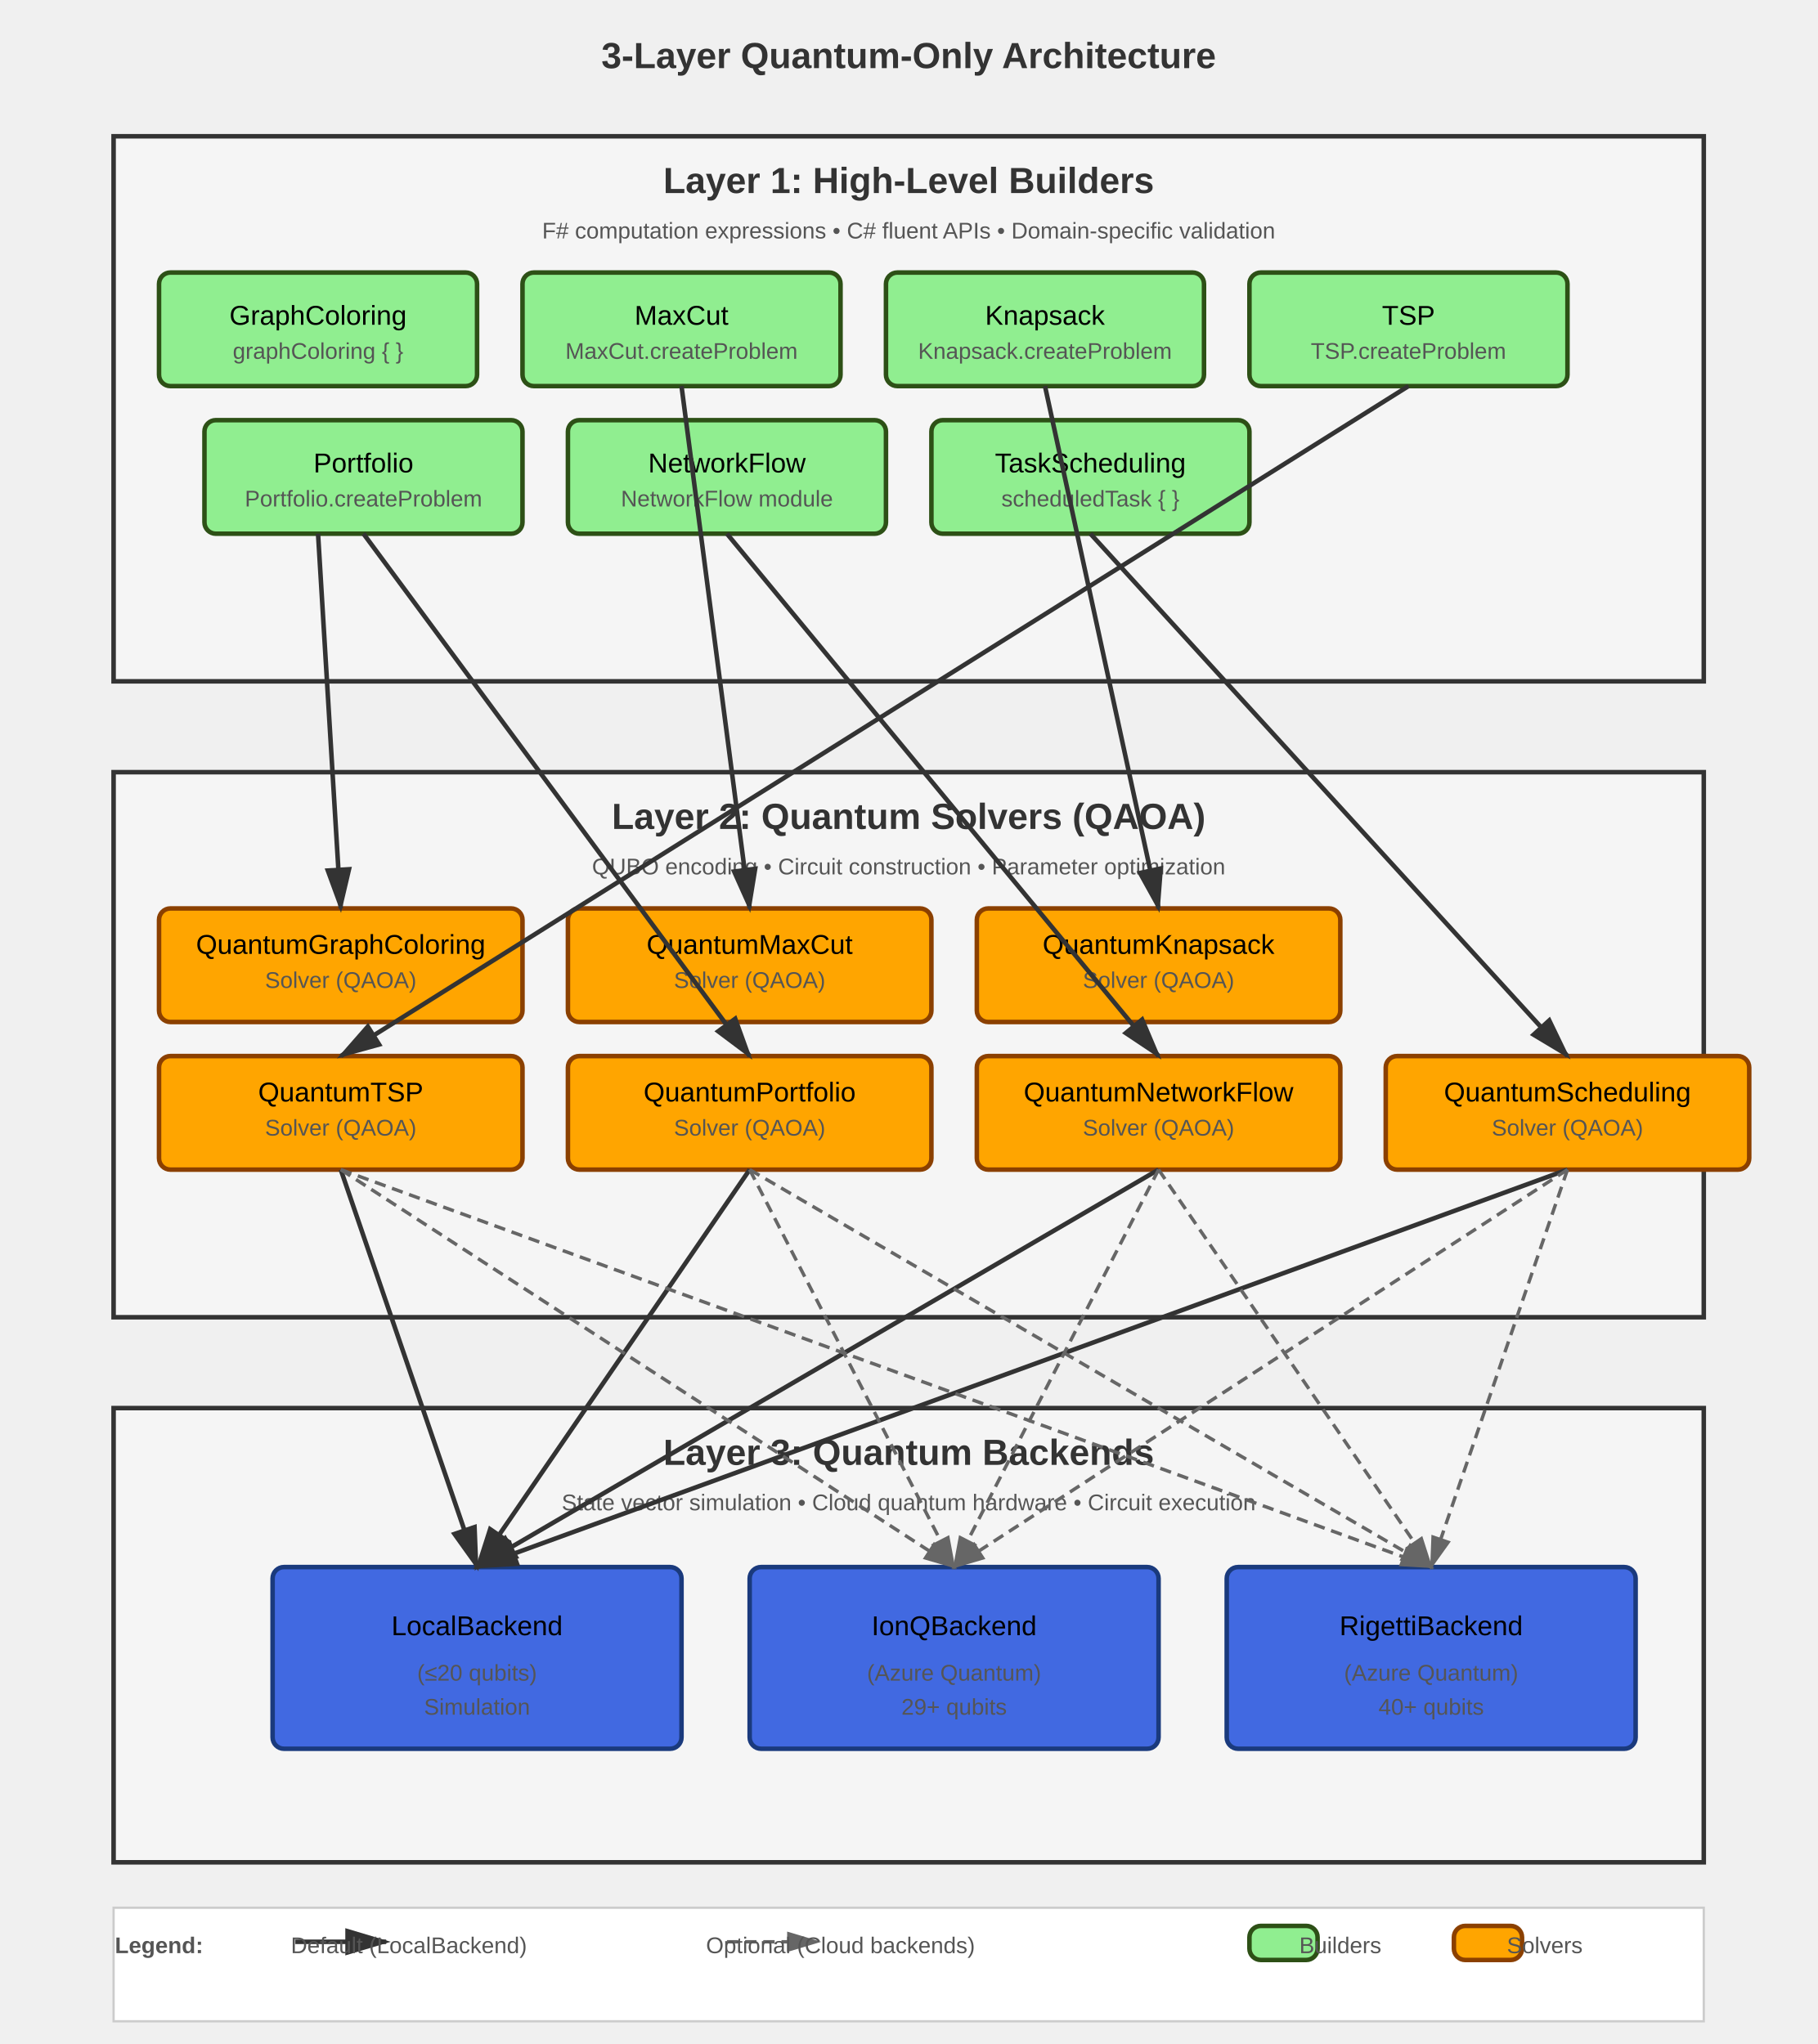
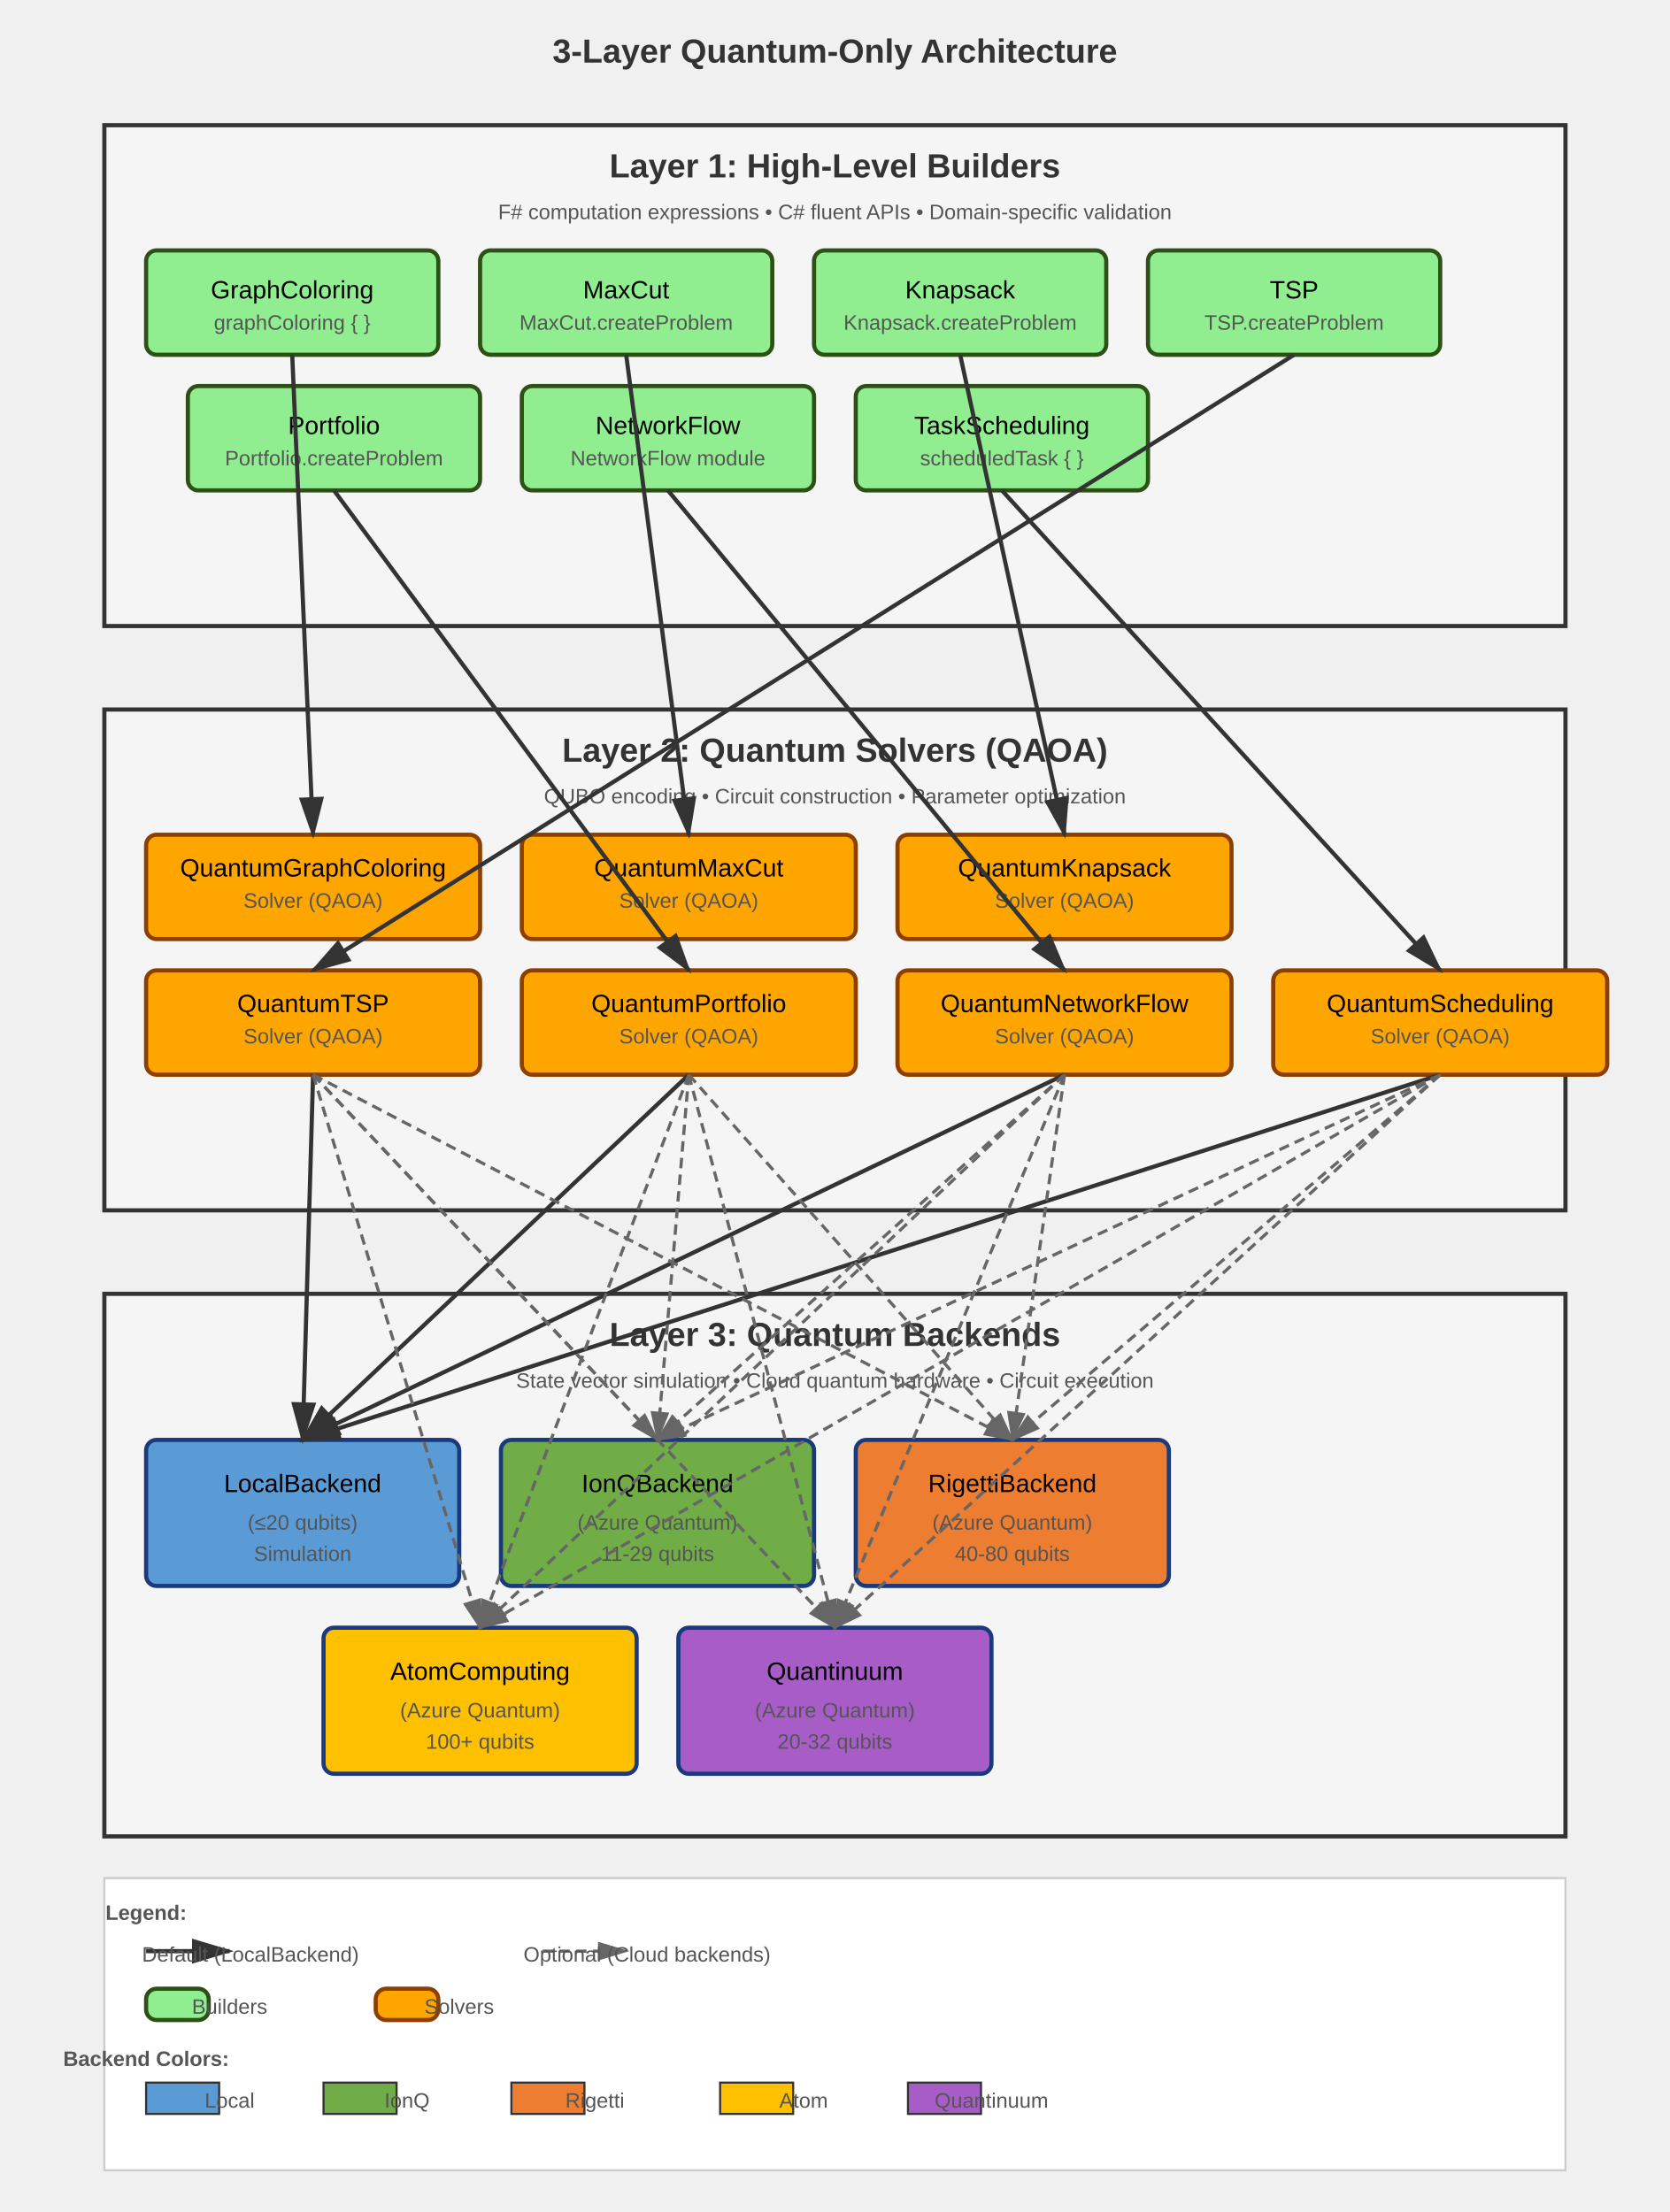
- <svg xmlns="http://www.w3.org/2000/svg" width="800" height="900">
+ <svg xmlns="http://www.w3.org/2000/svg" width="800" height="1060">
  <defs>
    <style>
      .layer-box { fill: #f5f5f5; stroke: #333; stroke-width: 2; }
      .builder-box { fill: #90EE90; stroke: #2d5016; stroke-width: 2; rx: 5; }
      .solver-box { fill: #FFA500; stroke: #8B4000; stroke-width: 2; rx: 5; }
      .backend-box { fill: #4169E1; stroke: #1a3a7d; stroke-width: 2; rx: 5; }
      .text-title { font-family: Arial, sans-serif; font-size: 16px; font-weight: bold; fill: #333; }
      .text-label { font-family: Arial, sans-serif; font-size: 12px; fill: #000; text-anchor: middle; }
      .text-small { font-family: Arial, sans-serif; font-size: 10px; fill: #555; text-anchor: middle; }
      .arrow { stroke: #333; stroke-width: 2; fill: none; marker-end: url(#arrowhead); }
      .arrow-dotted { stroke: #666; stroke-width: 1.5; stroke-dasharray: 5,3; fill: none; marker-end: url(#arrowhead-light); }
    </style>
    <marker id="arrowhead" markerWidth="10" markerHeight="10" refX="9" refY="3" orient="auto">
      <polygon points="0 0, 10 3, 0 6" fill="#333" />
    </marker>
    <marker id="arrowhead-light" markerWidth="10" markerHeight="10" refX="9" refY="3" orient="auto">
      <polygon points="0 0, 10 3, 0 6" fill="#666" />
    </marker>
  </defs>
  <text x="400" y="30" class="text-title" text-anchor="middle" font-size="20">3-Layer Quantum-Only Architecture</text>
  <rect x="50" y="60" width="700" height="240" class="layer-box" />
  <text x="400" y="85" class="text-title" text-anchor="middle">Layer 1: High-Level Builders</text>
  <text x="400" y="105" class="text-small" text-anchor="middle">F# computation expressions • C# fluent APIs • Domain-specific validation</text>
  <rect x="70" y="120" width="140" height="50" class="builder-box" />
  <text x="140" y="143" class="text-label">GraphColoring</text>
  <text x="140" y="158" class="text-small">graphColoring { }</text>
  <rect x="230" y="120" width="140" height="50" class="builder-box" />
  <text x="300" y="143" class="text-label">MaxCut</text>
  <text x="300" y="158" class="text-small">MaxCut.createProblem</text>
  <rect x="390" y="120" width="140" height="50" class="builder-box" />
  <text x="460" y="143" class="text-label">Knapsack</text>
  <text x="460" y="158" class="text-small">Knapsack.createProblem</text>
  <rect x="550" y="120" width="140" height="50" class="builder-box" />
  <text x="620" y="143" class="text-label">TSP</text>
  <text x="620" y="158" class="text-small">TSP.createProblem</text>
  <rect x="90" y="185" width="140" height="50" class="builder-box" />
  <text x="160" y="208" class="text-label">Portfolio</text>
  <text x="160" y="223" class="text-small">Portfolio.createProblem</text>
  <rect x="250" y="185" width="140" height="50" class="builder-box" />
  <text x="320" y="208" class="text-label">NetworkFlow</text>
  <text x="320" y="223" class="text-small">NetworkFlow module</text>
  <rect x="410" y="185" width="140" height="50" class="builder-box" />
  <text x="480" y="208" class="text-label">TaskScheduling</text>
  <text x="480" y="223" class="text-small">scheduledTask { }</text>
  <rect x="50" y="340" width="700" height="240" class="layer-box" />
  <text x="400" y="365" class="text-title" text-anchor="middle">Layer 2: Quantum Solvers (QAOA)</text>
  <text x="400" y="385" class="text-small" text-anchor="middle">QUBO encoding • Circuit construction • Parameter optimization</text>
  <rect x="70" y="400" width="160" height="50" class="solver-box" />
  <text x="150" y="420" class="text-label">QuantumGraphColoring</text>
  <text x="150" y="435" class="text-small">Solver (QAOA)</text>
  <rect x="250" y="400" width="160" height="50" class="solver-box" />
  <text x="330" y="420" class="text-label">QuantumMaxCut</text>
  <text x="330" y="435" class="text-small">Solver (QAOA)</text>
  <rect x="430" y="400" width="160" height="50" class="solver-box" />
  <text x="510" y="420" class="text-label">QuantumKnapsack</text>
  <text x="510" y="435" class="text-small">Solver (QAOA)</text>
  <rect x="70" y="465" width="160" height="50" class="solver-box" />
  <text x="150" y="485" class="text-label">QuantumTSP</text>
  <text x="150" y="500" class="text-small">Solver (QAOA)</text>
  <rect x="250" y="465" width="160" height="50" class="solver-box" />
  <text x="330" y="485" class="text-label">QuantumPortfolio</text>
  <text x="330" y="500" class="text-small">Solver (QAOA)</text>
  <rect x="430" y="465" width="160" height="50" class="solver-box" />
  <text x="510" y="485" class="text-label">QuantumNetworkFlow</text>
  <text x="510" y="500" class="text-small">Solver (QAOA)</text>
  <rect x="610" y="465" width="160" height="50" class="solver-box" />
  <text x="690" y="485" class="text-label">QuantumScheduling</text>
  <text x="690" y="500" class="text-small">Solver (QAOA)</text>
-   <rect x="50" y="620" width="700" height="200" class="layer-box" />
+   <rect x="50" y="620" width="700" height="260" class="layer-box" />
  <text x="400" y="645" class="text-title" text-anchor="middle">Layer 3: Quantum Backends</text>
  <text x="400" y="665" class="text-small" text-anchor="middle">State vector simulation • Cloud quantum hardware • Circuit execution</text>
-   <rect x="120" y="690" width="180" height="80" class="backend-box" />
-   <text x="210" y="720" class="text-label" fill="#fff">LocalBackend</text>
-   <text x="210" y="740" class="text-small" fill="#ddd">(≤20 qubits)</text>
-   <text x="210" y="755" class="text-small" fill="#ddd">Simulation</text>
-   <rect x="330" y="690" width="180" height="80" class="backend-box" />
-   <text x="420" y="720" class="text-label" fill="#fff">IonQBackend</text>
-   <text x="420" y="740" class="text-small" fill="#ddd">(Azure Quantum)</text>
-   <text x="420" y="755" class="text-small" fill="#ddd">29+ qubits</text>
-   <rect x="540" y="690" width="180" height="80" class="backend-box" />
-   <text x="630" y="720" class="text-label" fill="#fff">RigettiBackend</text>
-   <text x="630" y="740" class="text-small" fill="#ddd">(Azure Quantum)</text>
-   <text x="630" y="755" class="text-small" fill="#ddd">40+ qubits</text>
-   <line x1="140" y1="235" x2="150" y2="400" class="arrow" />
+   <rect x="70" y="690" width="150" height="70" class="backend-box" style="fill:#5B9BD5" />
+   <text x="145" y="715" class="text-label" fill="#fff">LocalBackend</text>
+   <text x="145" y="733" class="text-small" fill="#fff">(≤20 qubits)</text>
+   <text x="145" y="748" class="text-small" fill="#fff">Simulation</text>
+   <rect x="240" y="690" width="150" height="70" class="backend-box" style="fill:#70AD47" />
+   <text x="315" y="715" class="text-label" fill="#fff">IonQBackend</text>
+   <text x="315" y="733" class="text-small" fill="#fff">(Azure Quantum)</text>
+   <text x="315" y="748" class="text-small" fill="#fff">11-29 qubits</text>
+   <rect x="410" y="690" width="150" height="70" class="backend-box" style="fill:#ED7D31" />
+   <text x="485" y="715" class="text-label" fill="#fff">RigettiBackend</text>
+   <text x="485" y="733" class="text-small" fill="#fff">(Azure Quantum)</text>
+   <text x="485" y="748" class="text-small" fill="#fff">40-80 qubits</text>
+   <rect x="155" y="780" width="150" height="70" class="backend-box" style="fill:#FFC000" />
+   <text x="230" y="805" class="text-label" fill="#000">AtomComputing</text>
+   <text x="230" y="823" class="text-small" fill="#000">(Azure Quantum)</text>
+   <text x="230" y="838" class="text-small" fill="#000">100+ qubits</text>
+   <rect x="325" y="780" width="150" height="70" class="backend-box" style="fill:#A85CC8" />
+   <text x="400" y="805" class="text-label" fill="#fff">Quantinuum</text>
+   <text x="400" y="823" class="text-small" fill="#fff">(Azure Quantum)</text>
+   <text x="400" y="838" class="text-small" fill="#fff">20-32 qubits</text>
+   <line x1="140" y1="170" x2="150" y2="400" class="arrow" />
  <line x1="300" y1="170" x2="330" y2="400" class="arrow" />
  <line x1="460" y1="170" x2="510" y2="400" class="arrow" />
  <line x1="620" y1="170" x2="150" y2="465" class="arrow" />
  <line x1="160" y1="235" x2="330" y2="465" class="arrow" />
  <line x1="320" y1="235" x2="510" y2="465" class="arrow" />
  <line x1="480" y1="235" x2="690" y2="465" class="arrow" />
-   <line x1="150" y1="515" x2="210" y2="690" class="arrow" />
-   <line x1="330" y1="515" x2="210" y2="690" class="arrow" />
-   <line x1="510" y1="515" x2="210" y2="690" class="arrow" />
-   <line x1="690" y1="515" x2="210" y2="690" class="arrow" />
-   <line x1="150" y1="515" x2="420" y2="690" class="arrow-dotted" />
-   <line x1="330" y1="515" x2="420" y2="690" class="arrow-dotted" />
-   <line x1="510" y1="515" x2="420" y2="690" class="arrow-dotted" />
-   <line x1="690" y1="515" x2="420" y2="690" class="arrow-dotted" />
-   <line x1="150" y1="515" x2="630" y2="690" class="arrow-dotted" />
-   <line x1="330" y1="515" x2="630" y2="690" class="arrow-dotted" />
-   <line x1="510" y1="515" x2="630" y2="690" class="arrow-dotted" />
-   <line x1="690" y1="515" x2="630" y2="690" class="arrow-dotted" />
-   <rect x="50" y="840" width="700" height="50" fill="#fff" stroke="#ccc" stroke-width="1" />
-   <text x="70" y="860" class="text-small" text-anchor="start" font-weight="bold">Legend:</text>
-   <line x1="130" y1="855" x2="170" y2="855" class="arrow" />
-   <text x="180" y="860" class="text-small" text-anchor="start">Default (LocalBackend)</text>
-   <line x1="320" y1="855" x2="360" y2="855" class="arrow-dotted" />
-   <text x="370" y="860" class="text-small" text-anchor="start">Optional (Cloud backends)</text>
-   <rect x="550" y="848" width="30" height="15" class="builder-box" />
-   <text x="590" y="860" class="text-small" text-anchor="start">Builders</text>
-   <rect x="640" y="848" width="30" height="15" class="solver-box" />
-   <text x="680" y="860" class="text-small" text-anchor="start">Solvers</text>
+   <line x1="150" y1="515" x2="145" y2="690" class="arrow" />
+   <line x1="330" y1="515" x2="145" y2="690" class="arrow" />
+   <line x1="510" y1="515" x2="145" y2="690" class="arrow" />
+   <line x1="690" y1="515" x2="145" y2="690" class="arrow" />
+   <line x1="150" y1="515" x2="315" y2="690" class="arrow-dotted" />
+   <line x1="330" y1="515" x2="315" y2="690" class="arrow-dotted" />
+   <line x1="510" y1="515" x2="315" y2="690" class="arrow-dotted" />
+   <line x1="690" y1="515" x2="315" y2="690" class="arrow-dotted" />
+   <line x1="150" y1="515" x2="485" y2="690" class="arrow-dotted" />
+   <line x1="330" y1="515" x2="485" y2="690" class="arrow-dotted" />
+   <line x1="510" y1="515" x2="485" y2="690" class="arrow-dotted" />
+   <line x1="690" y1="515" x2="485" y2="690" class="arrow-dotted" />
+   <line x1="150" y1="515" x2="230" y2="780" class="arrow-dotted" />
+   <line x1="330" y1="515" x2="230" y2="780" class="arrow-dotted" />
+   <line x1="510" y1="515" x2="230" y2="780" class="arrow-dotted" />
+   <line x1="690" y1="515" x2="230" y2="780" class="arrow-dotted" />
+   <line x1="150" y1="515" x2="400" y2="780" class="arrow-dotted" />
+   <line x1="330" y1="515" x2="400" y2="780" class="arrow-dotted" />
+   <line x1="510" y1="515" x2="400" y2="780" class="arrow-dotted" />
+   <line x1="690" y1="515" x2="400" y2="780" class="arrow-dotted" />
+   <rect x="50" y="900" width="700" height="140" fill="#fff" stroke="#ccc" stroke-width="1" />
+   <text x="70" y="920" class="text-small" text-anchor="start" font-weight="bold">Legend:</text>
+   <line x1="70" y1="935" x2="110" y2="935" class="arrow" />
+   <text x="120" y="940" class="text-small" text-anchor="start">Default (LocalBackend)</text>
+   <line x1="260" y1="935" x2="300" y2="935" class="arrow-dotted" />
+   <text x="310" y="940" class="text-small" text-anchor="start">Optional (Cloud backends)</text>
+   <rect x="70" y="953" width="30" height="15" class="builder-box" />
+   <text x="110" y="965" class="text-small" text-anchor="start">Builders</text>
+   <rect x="180" y="953" width="30" height="15" class="solver-box" />
+   <text x="220" y="965" class="text-small" text-anchor="start">Solvers</text>
+   <text x="70" y="990" class="text-small" text-anchor="start" font-weight="bold">Backend Colors:</text>
+   <rect x="70" y="998" width="35" height="15" style="fill:#5B9BD5;stroke:#333;stroke-width:1" />
+   <text x="110" y="1010" class="text-small" text-anchor="start">Local</text>
+   <rect x="155" y="998" width="35" height="15" style="fill:#70AD47;stroke:#333;stroke-width:1" />
+   <text x="195" y="1010" class="text-small" text-anchor="start">IonQ</text>
+   <rect x="245" y="998" width="35" height="15" style="fill:#ED7D31;stroke:#333;stroke-width:1" />
+   <text x="285" y="1010" class="text-small" text-anchor="start">Rigetti</text>
+   <rect x="345" y="998" width="35" height="15" style="fill:#FFC000;stroke:#333;stroke-width:1" />
+   <text x="385" y="1010" class="text-small" text-anchor="start">Atom</text>
+   <rect x="435" y="998" width="35" height="15" style="fill:#A85CC8;stroke:#333;stroke-width:1" />
+   <text x="475" y="1010" class="text-small" text-anchor="start">Quantinuum</text>
</svg>
